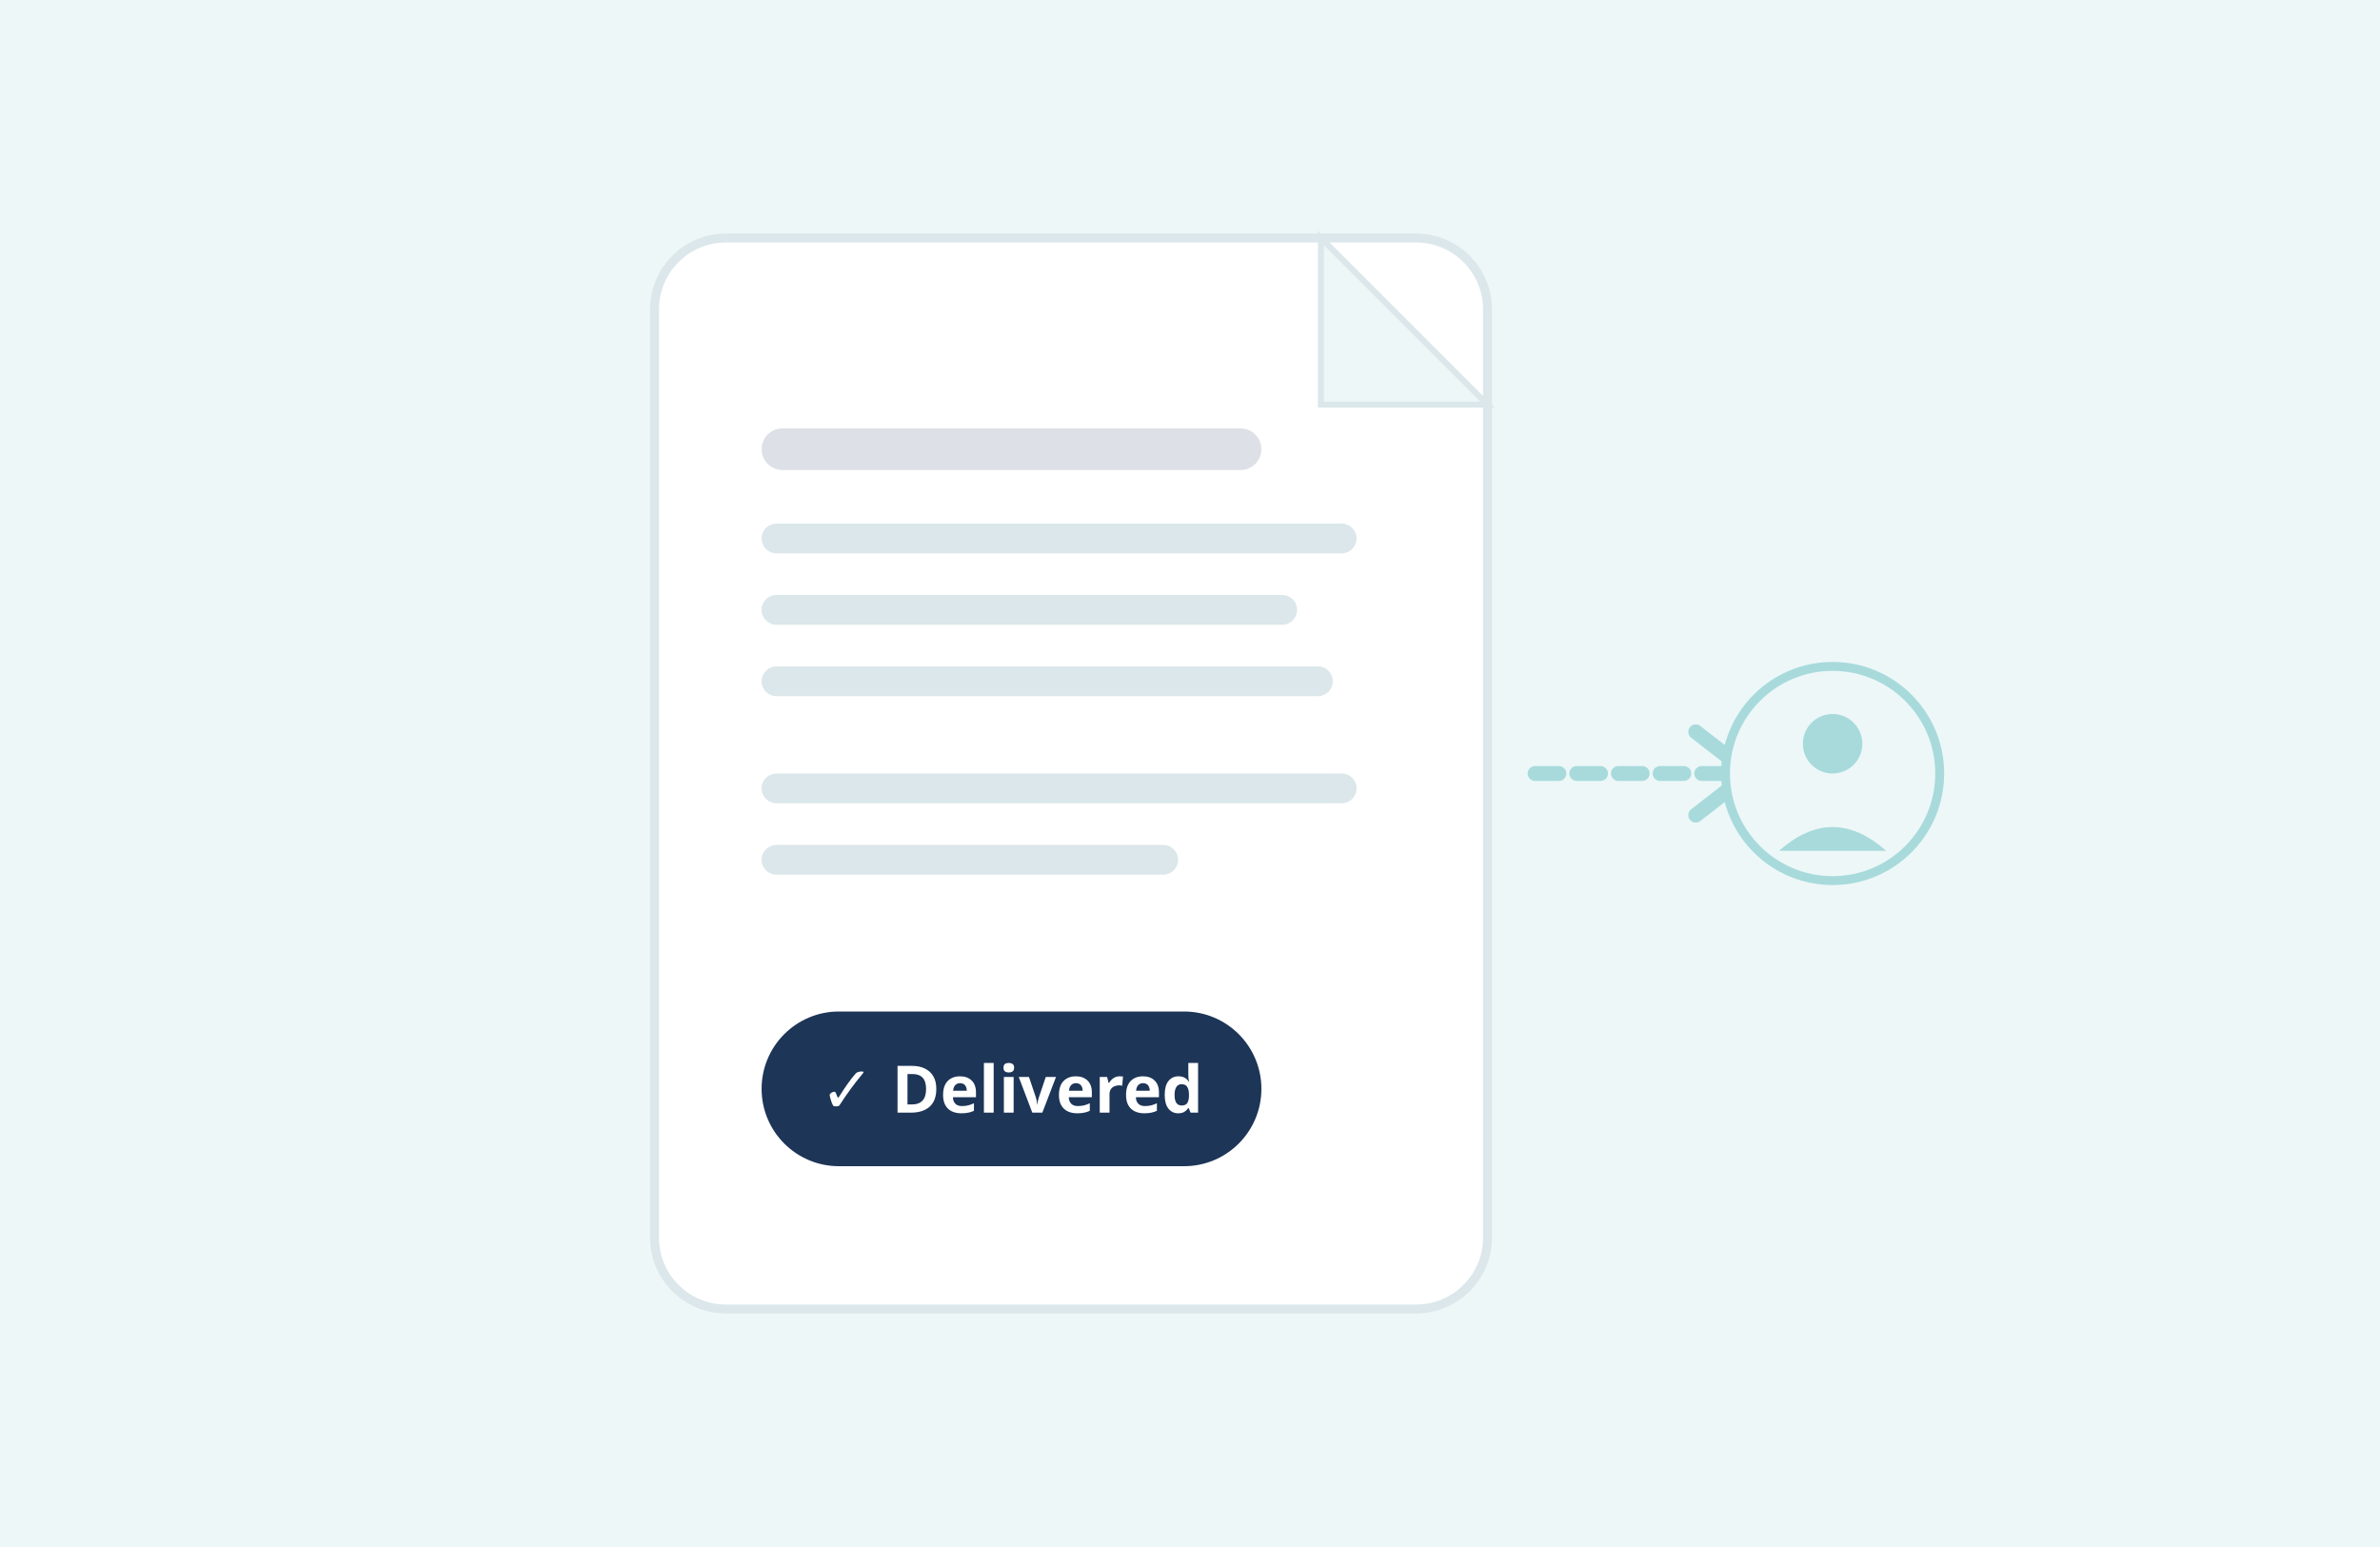
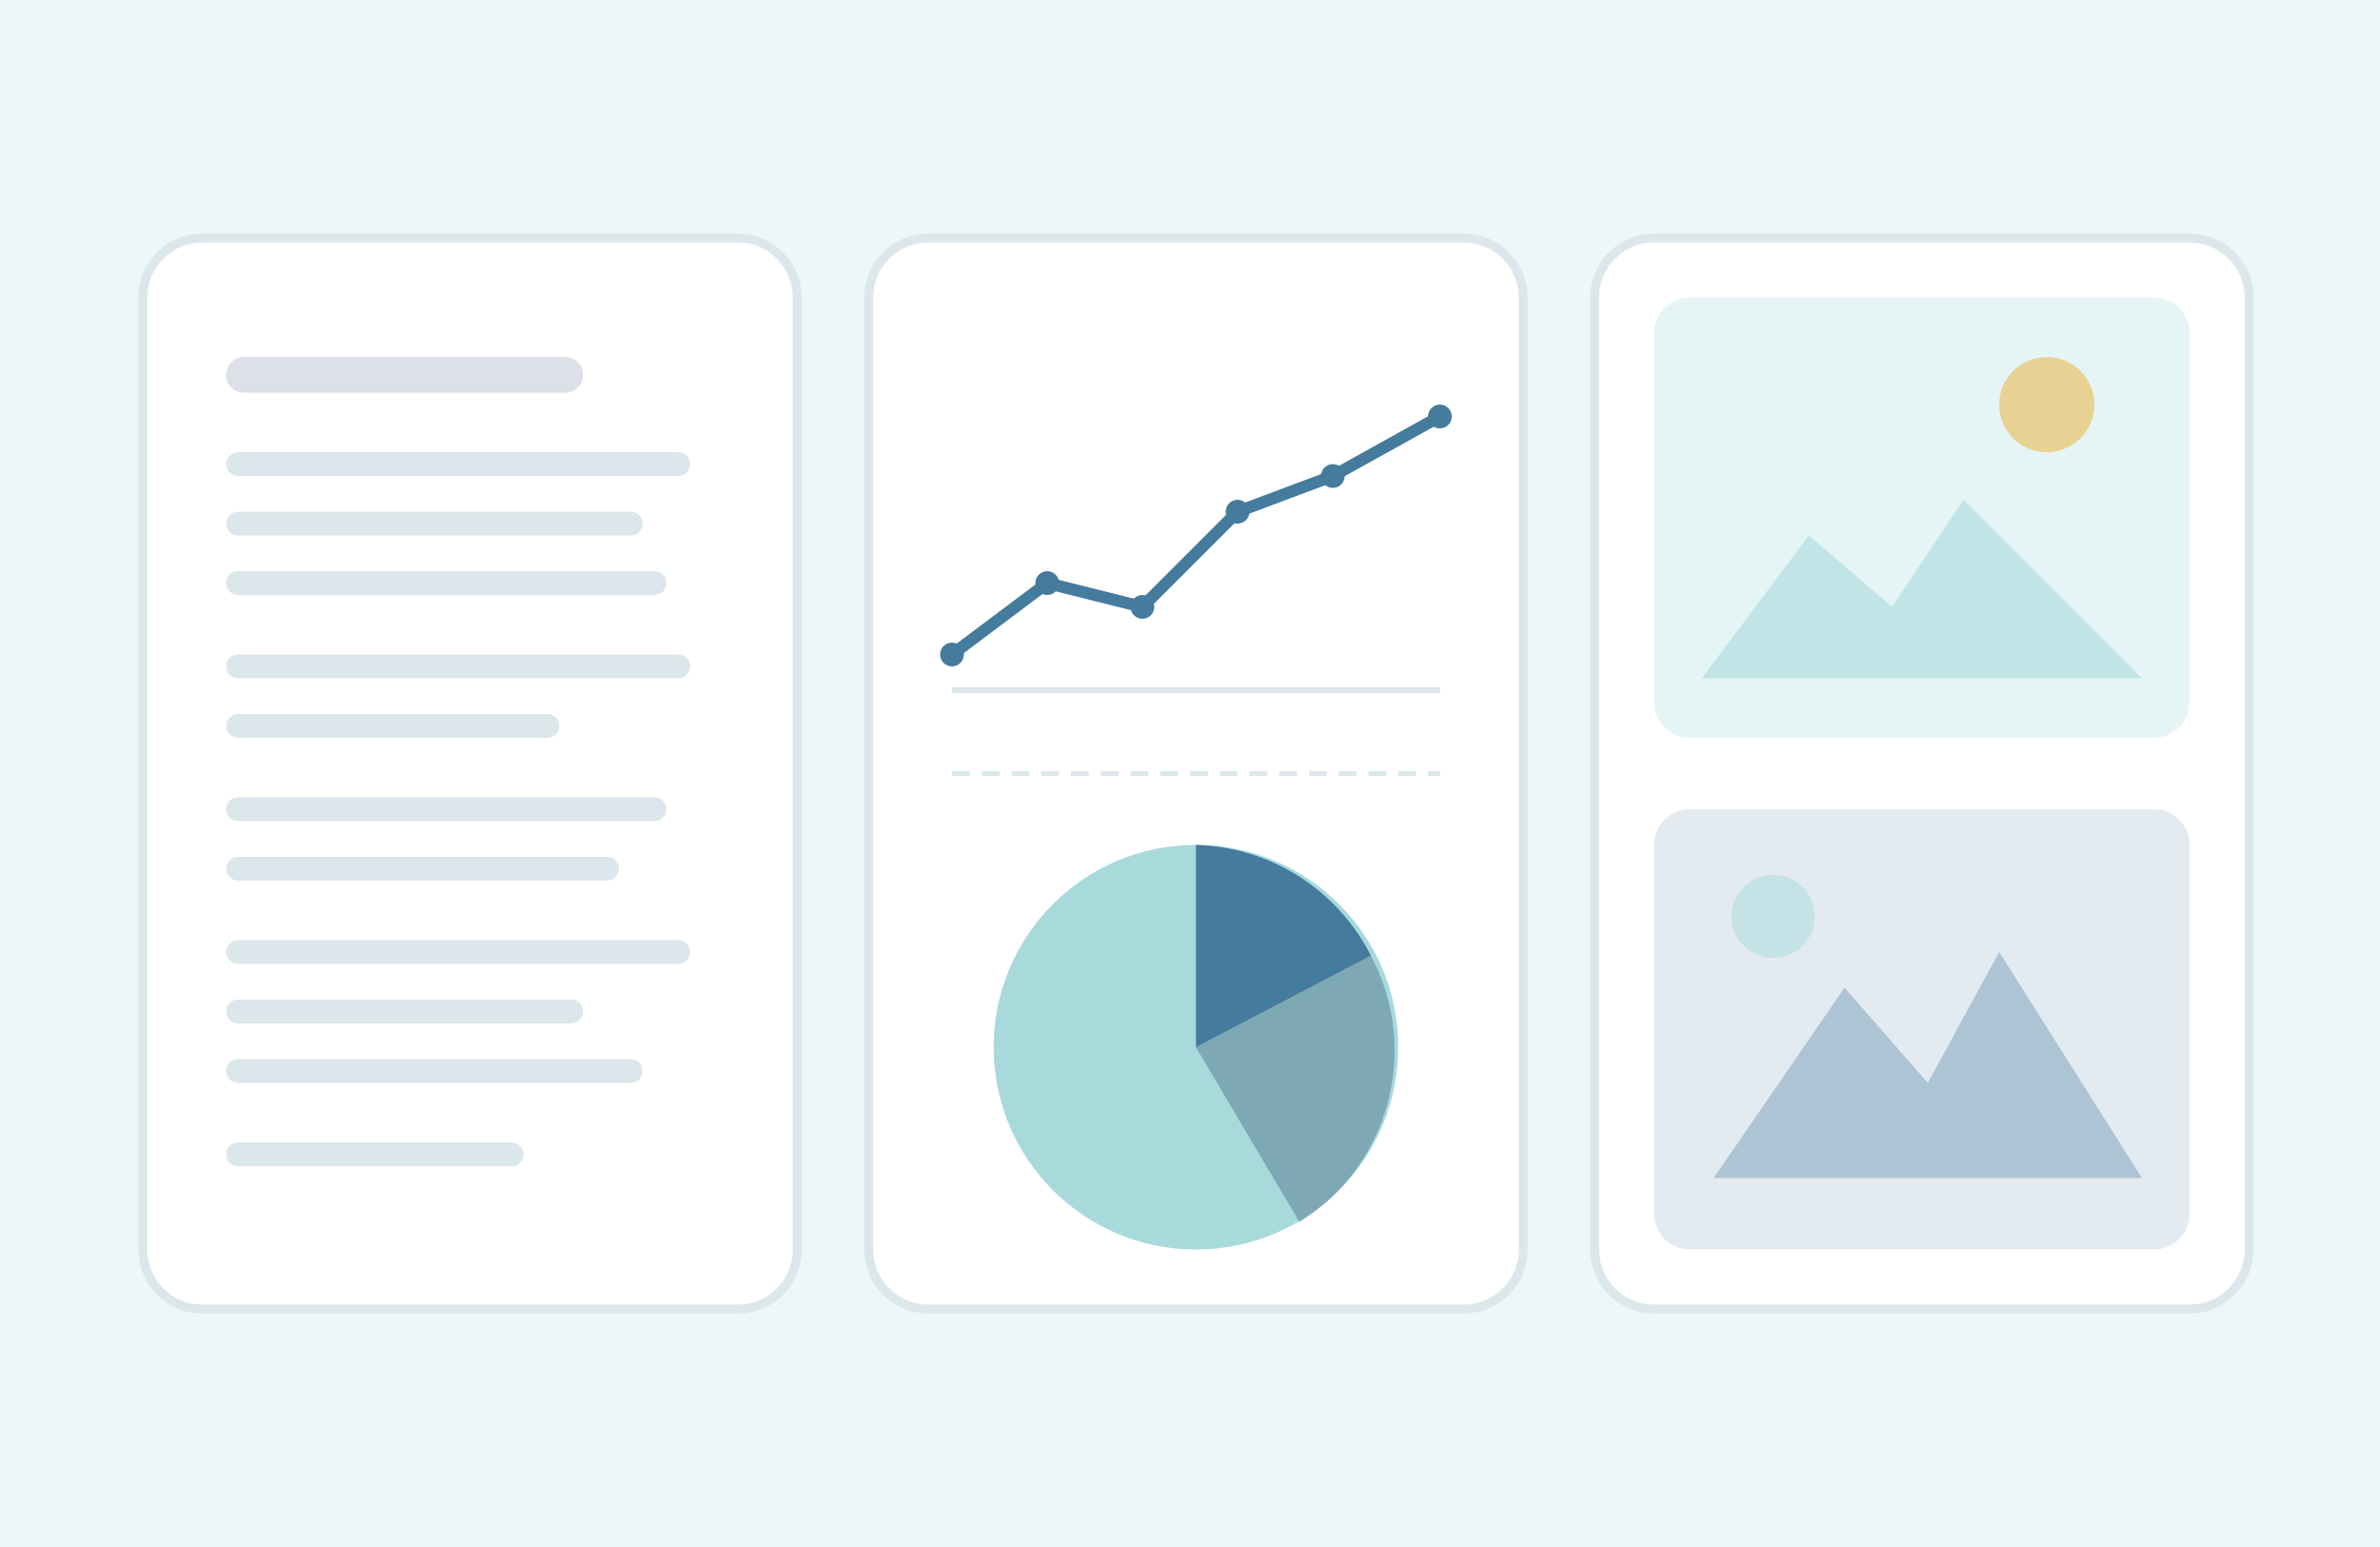
<svg xmlns="http://www.w3.org/2000/svg" viewBox="0 0 400 260" fill="none" preserveAspectRatio="xMidYMid slice">
  <rect width="400" height="260" fill="#edf7f7" />
-   <rect x="110" y="40" width="140" height="180" rx="12" fill="white" stroke="#dbe7ea" stroke-width="1.5" />
-   <path d="M222 40 L250 68 L222 68 Z" fill="#edf7f7" stroke="#dbe7ea" stroke-width="1" />
-   <rect x="128" y="72" width="84" height="7" rx="3.5" fill="#1d3557" fill-opacity="0.15" />
-   <rect x="128" y="88" width="100" height="5" rx="2.5" fill="#dbe7ea" />
-   <rect x="128" y="100" width="90" height="5" rx="2.5" fill="#dbe7ea" />
-   <rect x="128" y="112" width="96" height="5" rx="2.5" fill="#dbe7ea" />
-   <rect x="128" y="130" width="100" height="5" rx="2.5" fill="#dbe7ea" />
-   <rect x="128" y="142" width="70" height="5" rx="2.5" fill="#dbe7ea" />
-   <rect x="128" y="170" width="84" height="26" rx="13" fill="#1d3557" />
-   <text x="170" y="187" fill="white" font-size="11" font-family="system-ui,sans-serif" font-weight="700" text-anchor="middle">✓ Delivered</text>
-   <path d="M258 130 L292 130" stroke="#a8dadc" stroke-width="2.5" stroke-linecap="round" stroke-dasharray="4 3" />
-   <path d="M285 123 L294 130 L285 137" stroke="#a8dadc" stroke-width="2.5" stroke-linecap="round" stroke-linejoin="round" />
-   <circle cx="308" cy="130" r="18" fill="#edf7f7" stroke="#a8dadc" stroke-width="1.5" />
-   <circle cx="308" cy="125" r="5" fill="#a8dadc" />
-   <path d="M299 143 q9-8 18 0" fill="#a8dadc" />
+   <g transform="translate(24, 40)">
+     <rect width="110" height="180" rx="10" fill="white" stroke="#dbe7ea" stroke-width="1.5" />
+     <rect x="14" y="20" width="60" height="6" rx="3" fill="#1d3557" fill-opacity="0.15" />
+     <rect x="14" y="36" width="78" height="4" rx="2" fill="#dbe7ea" />
+     <rect x="14" y="46" width="70" height="4" rx="2" fill="#dbe7ea" />
+     <rect x="14" y="56" width="74" height="4" rx="2" fill="#dbe7ea" />
+     <rect x="14" y="70" width="78" height="4" rx="2" fill="#dbe7ea" />
+     <rect x="14" y="80" width="56" height="4" rx="2" fill="#dbe7ea" />
+     <rect x="14" y="94" width="74" height="4" rx="2" fill="#dbe7ea" />
+     <rect x="14" y="104" width="66" height="4" rx="2" fill="#dbe7ea" />
+     <rect x="14" y="118" width="78" height="4" rx="2" fill="#dbe7ea" />
+     <rect x="14" y="128" width="60" height="4" rx="2" fill="#dbe7ea" />
+     <rect x="14" y="138" width="70" height="4" rx="2" fill="#dbe7ea" />
+     <rect x="14" y="152" width="50" height="4" rx="2" fill="#dbe7ea" />
+   </g>
+   <g transform="translate(146, 40)">
+     <rect width="110" height="180" rx="10" fill="white" stroke="#dbe7ea" stroke-width="1.5" />
+     <polyline points="14,70 30,58 46,62 62,46 78,40 96,30" stroke="#457b9d" stroke-width="2" stroke-linecap="round" stroke-linejoin="round" fill="none" />
+     <circle cx="14" cy="70" r="2" fill="#457b9d" />
+     <circle cx="30" cy="58" r="2" fill="#457b9d" />
+     <circle cx="46" cy="62" r="2" fill="#457b9d" />
+     <circle cx="62" cy="46" r="2" fill="#457b9d" />
+     <circle cx="78" cy="40" r="2" fill="#457b9d" />
+     <circle cx="96" cy="30" r="2" fill="#457b9d" />
+     <line x1="14" y1="76" x2="96" y2="76" stroke="#dbe7ea" stroke-width="1" />
+     <line x1="14" y1="90" x2="96" y2="90" stroke="#dbe7ea" stroke-width="0.8" stroke-dasharray="3 2" />
+     <circle cx="55" cy="136" r="34" fill="#a8dadc" />
+     <path d="M55 136 L55 102 A34 34 0 0 1 84.4 120.6 Z" fill="#457b9d" />
+     <path d="M55 136 L84.4 120.6 A34 34 0 0 1 72.4 165.4 Z" fill="#1d3557" fill-opacity="0.3" />
+   </g>
+   <g transform="translate(268, 40)">
+     <rect width="110" height="180" rx="10" fill="white" stroke="#dbe7ea" stroke-width="1.5" />
+     <rect x="10" y="10" width="90" height="74" rx="6" fill="#a8dadc" fill-opacity="0.3" />
+     <path d="M18 74 L36 50 L50 62 L62 44 L92 74 Z" fill="#a8dadc" fill-opacity="0.6" />
+     <circle cx="76" cy="28" r="8" fill="#e9c46a" fill-opacity="0.7" />
+     <rect x="10" y="96" width="90" height="74" rx="6" fill="#457b9d" fill-opacity="0.15" />
+     <path d="M20 158 L42 126 L56 142 L68 120 L92 158 Z" fill="#457b9d" fill-opacity="0.35" />
+     <circle cx="30" cy="114" r="7" fill="#a8dadc" fill-opacity="0.5" />
+   </g>
</svg>
